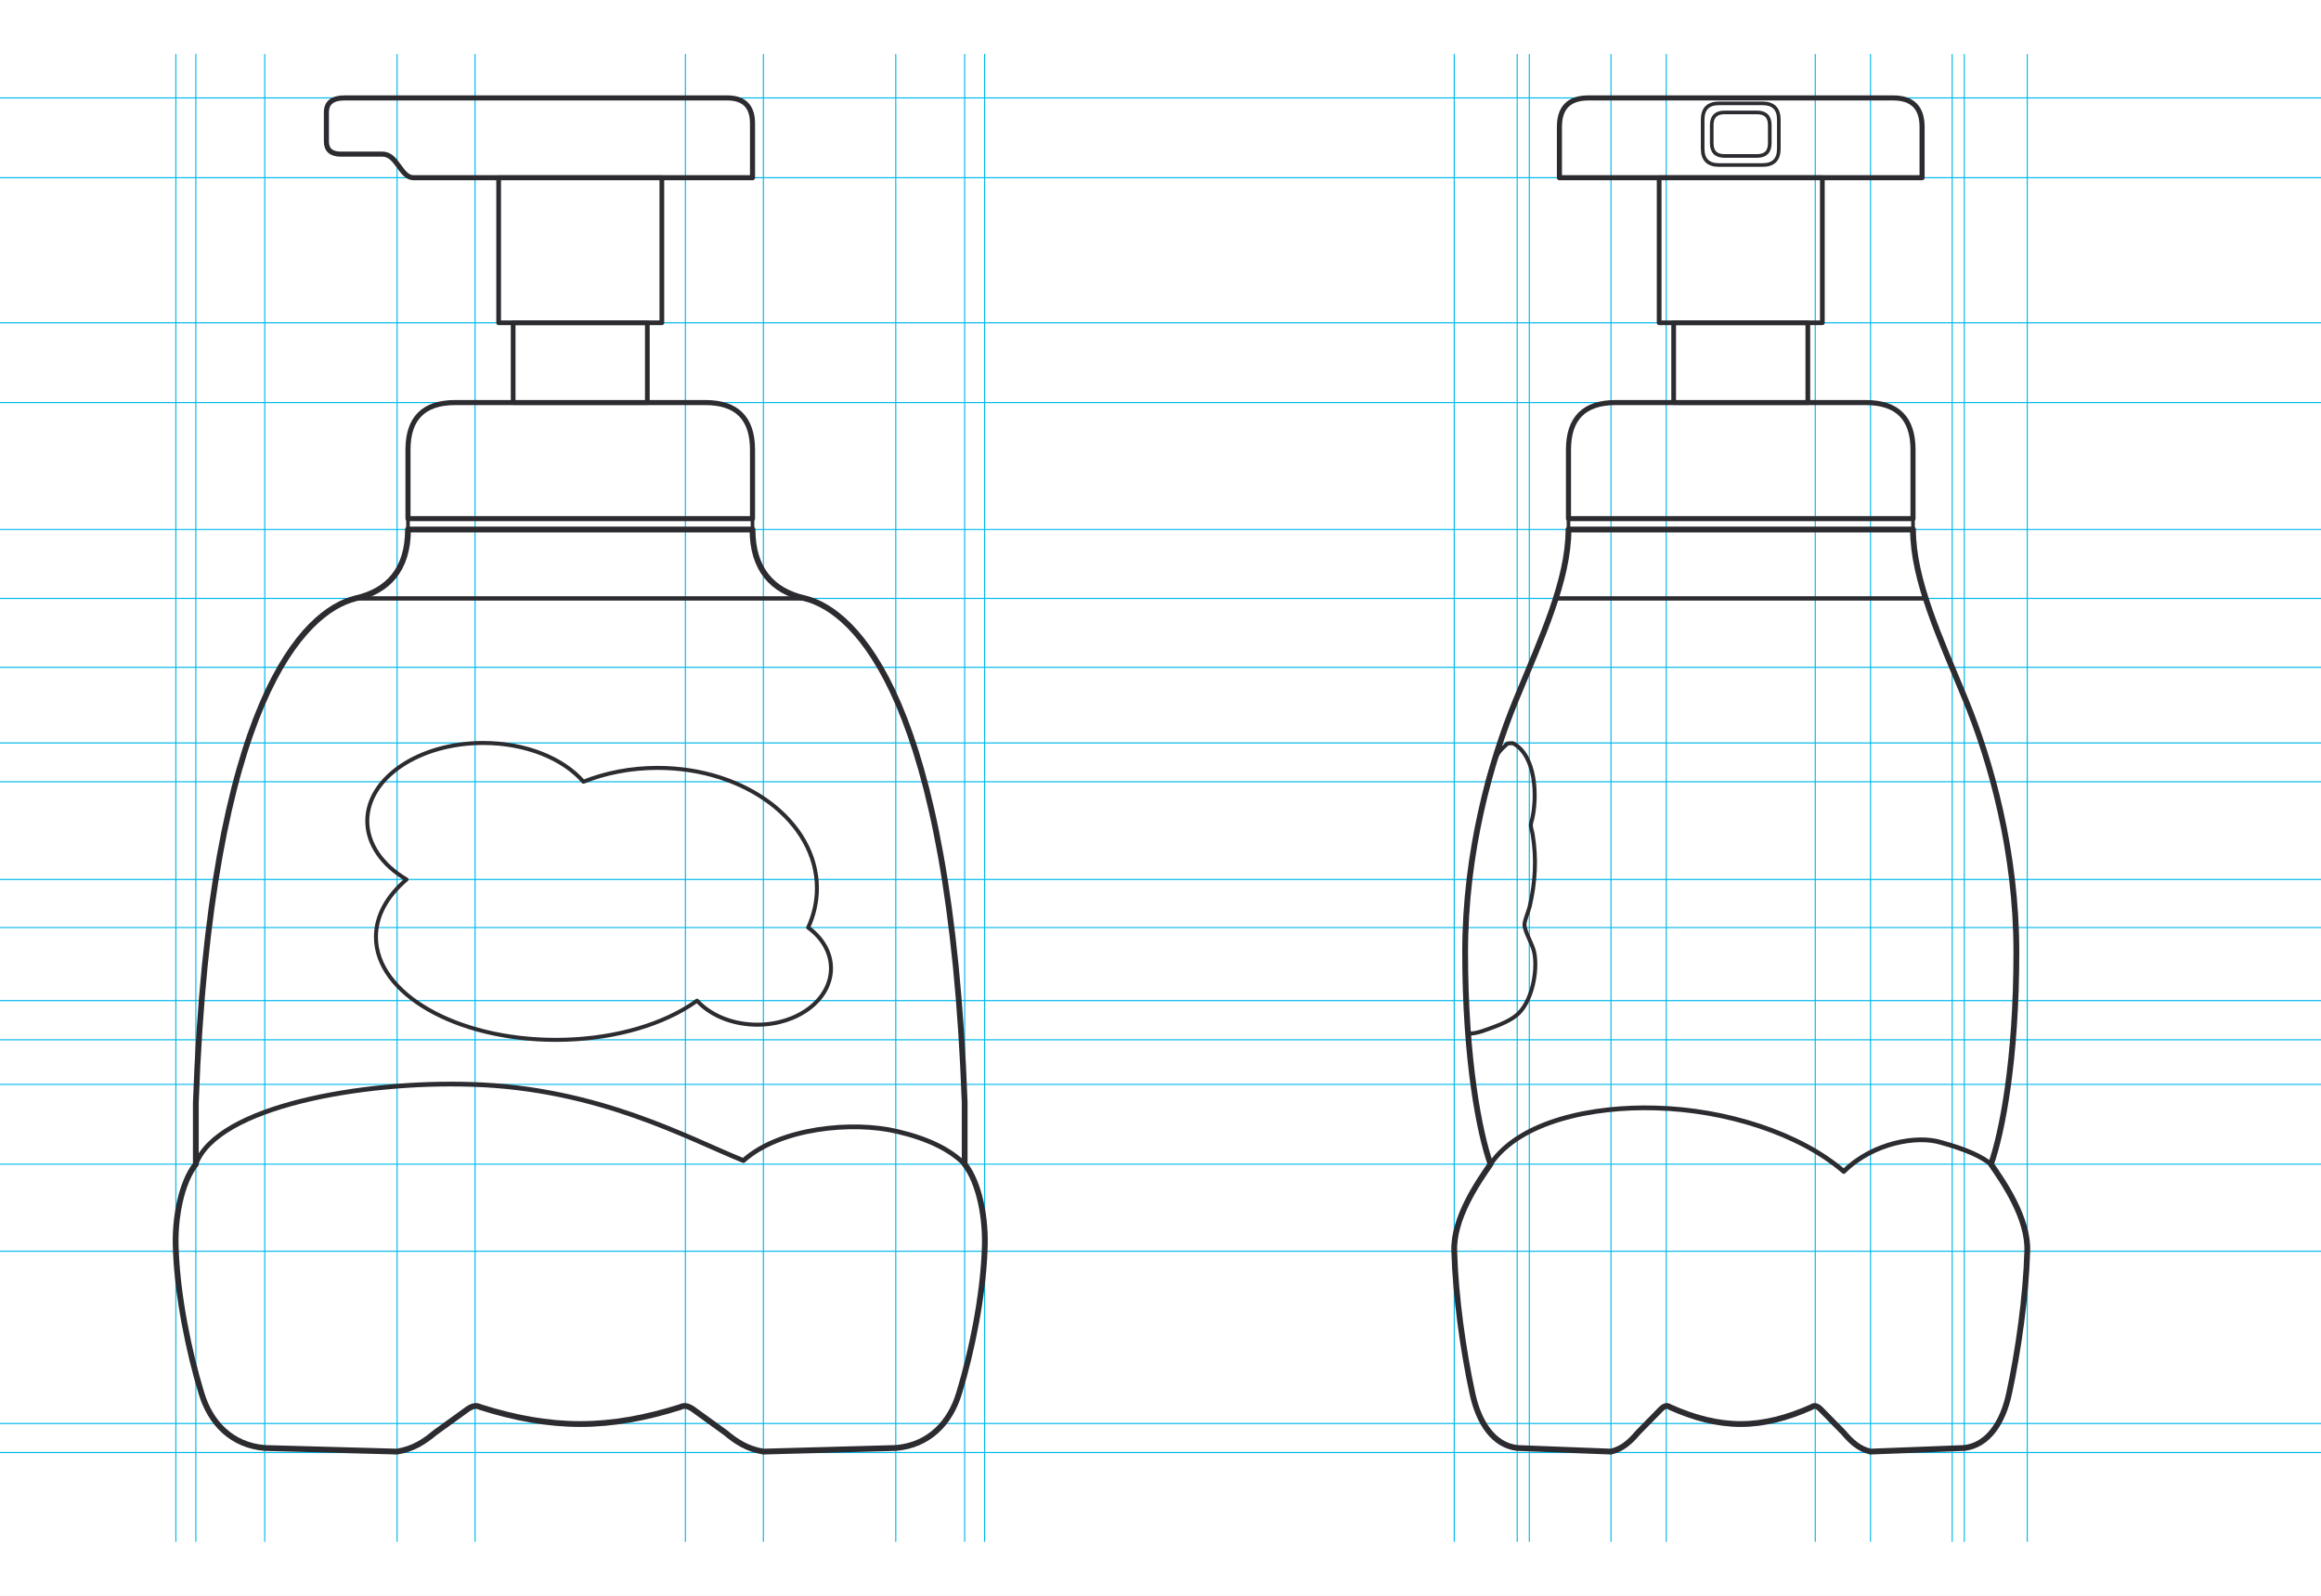
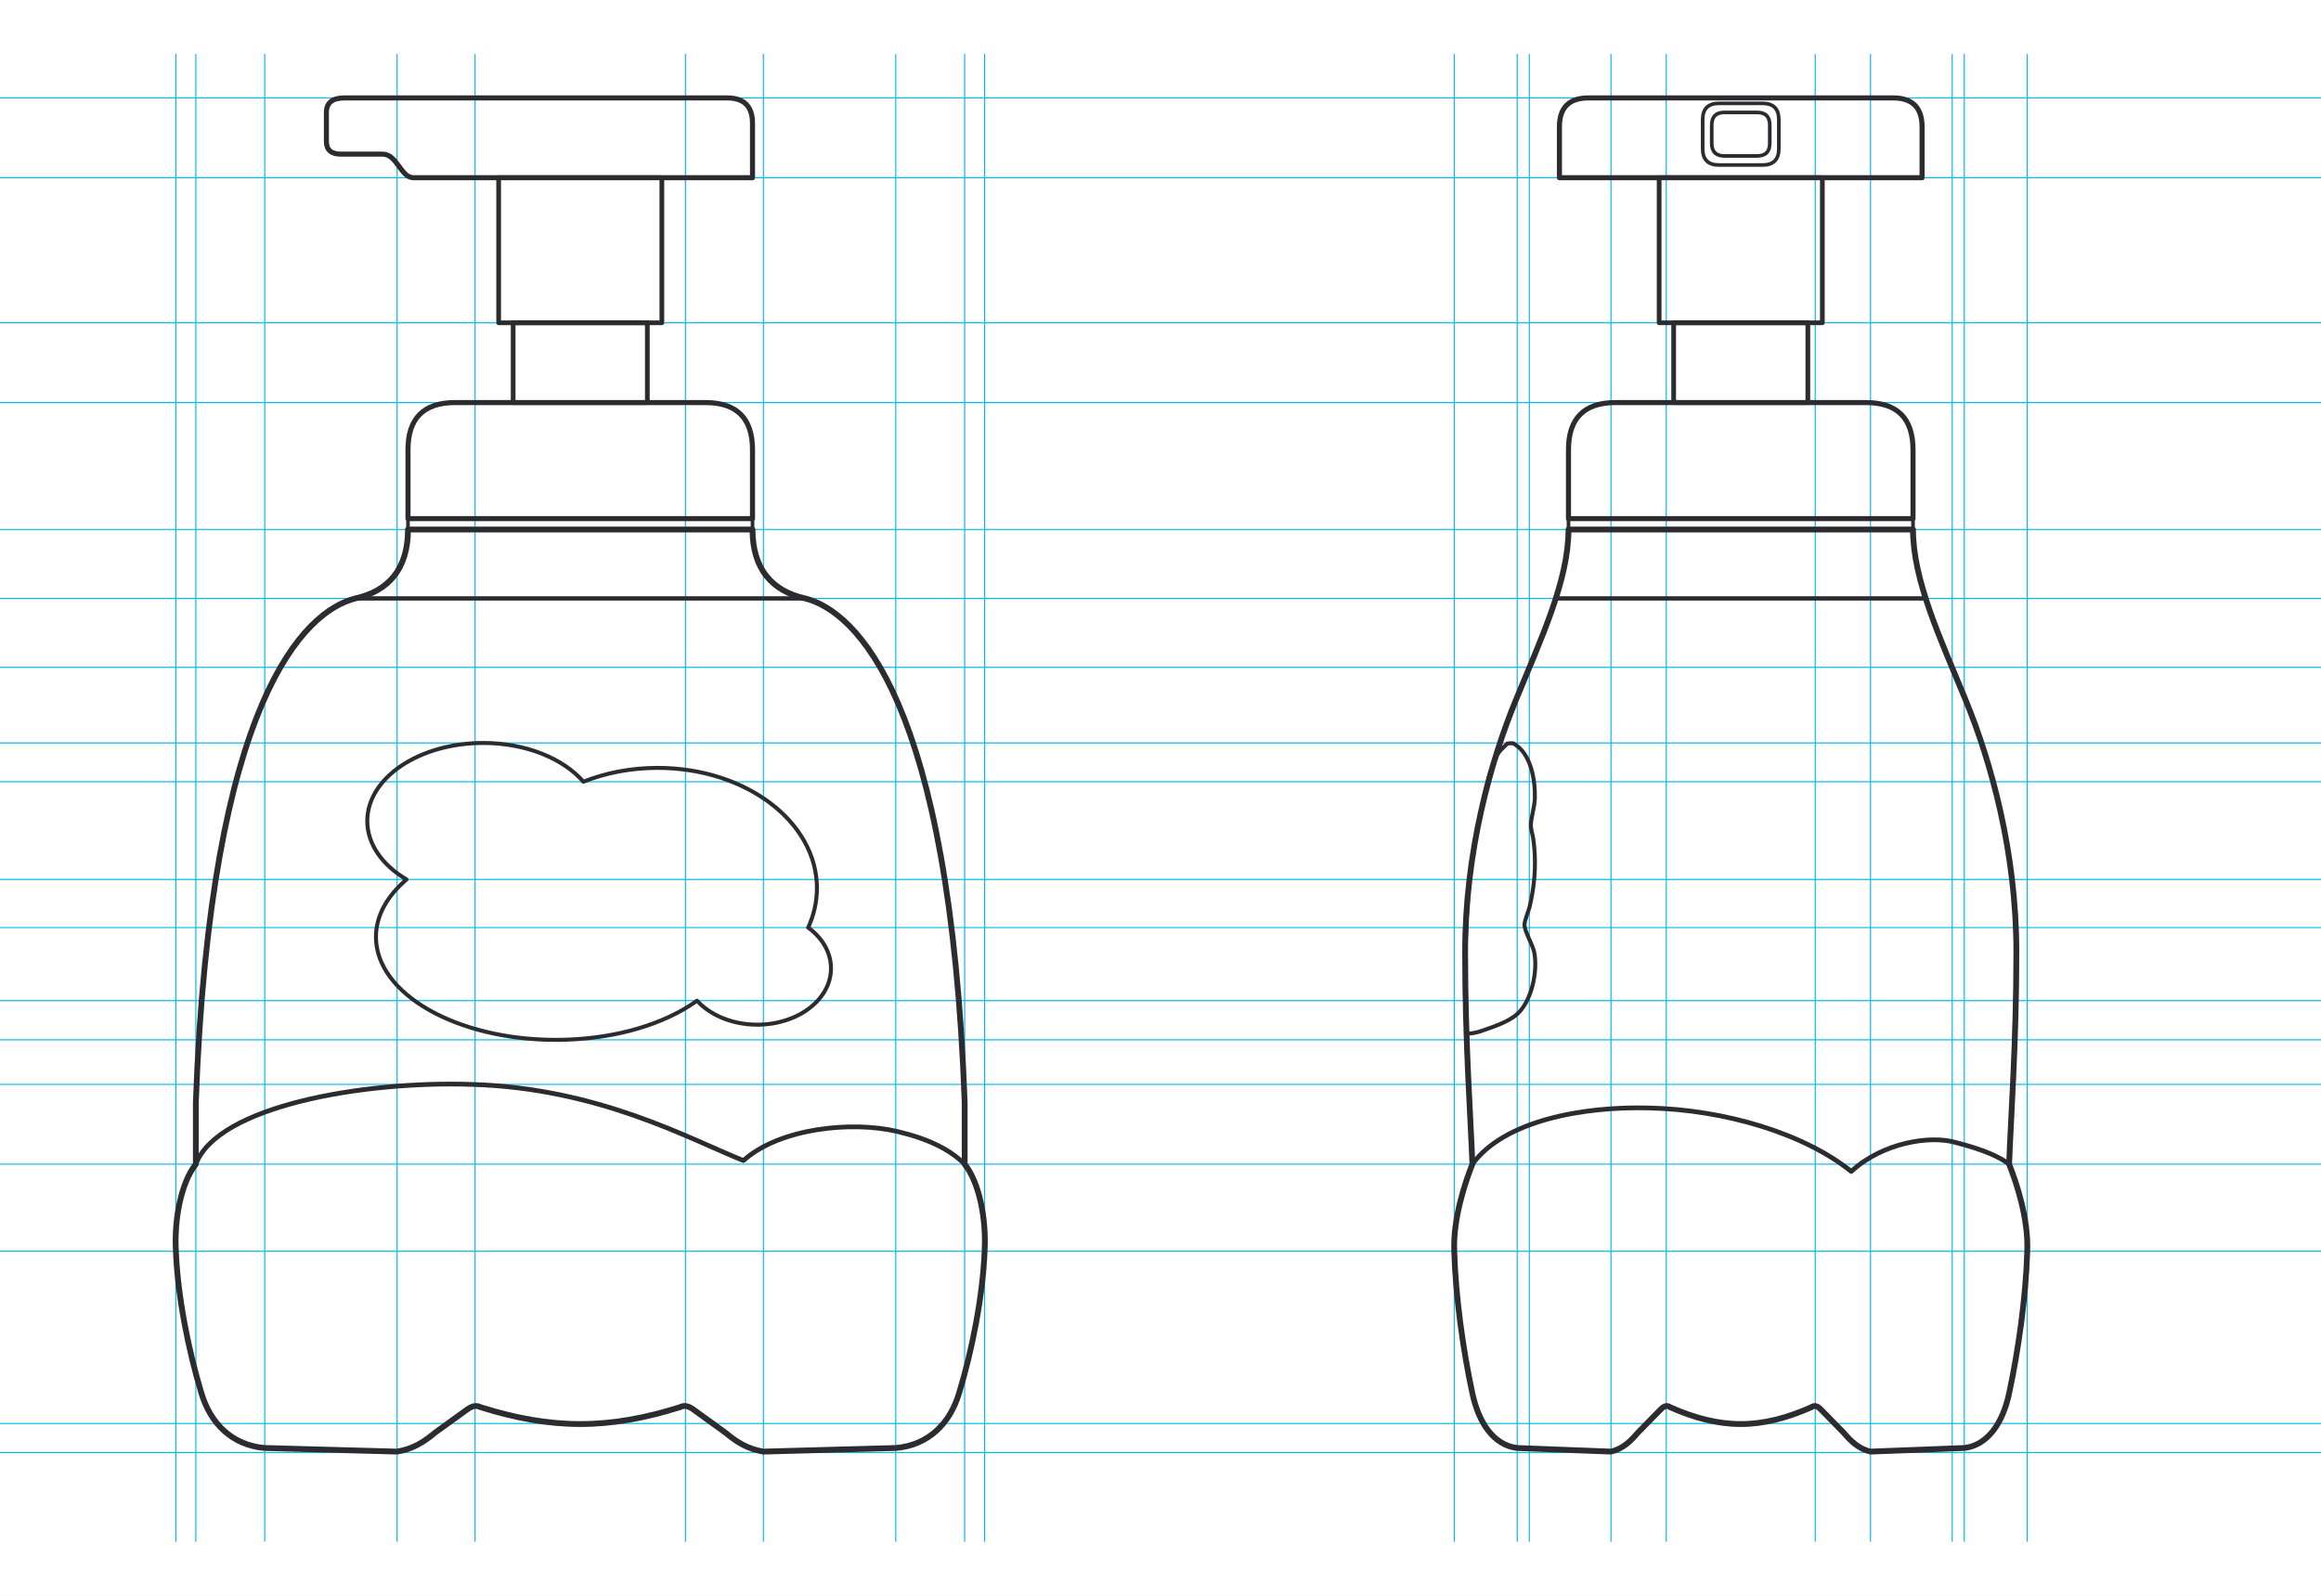
<svg xmlns="http://www.w3.org/2000/svg" width="1280" height="880" viewBox="0 0 1280 880">
  <rect width="1280" height="880" fill="#fff" />
  <g id="Guides">
    <path id="h54" d="M0 54 L1280 54" fill="none" stroke="#00b8eb" stroke-width="0.6" stroke-linejoin="round" stroke-linecap="round" />
    <path id="h98" d="M0 98 L1280 98" fill="none" stroke="#00b8eb" stroke-width="0.6" stroke-linejoin="round" stroke-linecap="round" />
    <path id="h178" d="M0 178 L1280 178" fill="none" stroke="#00b8eb" stroke-width="0.6" stroke-linejoin="round" stroke-linecap="round" />
    <path id="h222" d="M0 222 L1280 222" fill="none" stroke="#00b8eb" stroke-width="0.6" stroke-linejoin="round" stroke-linecap="round" />
    <path id="h292" d="M0 292 L1280 292" fill="none" stroke="#00b8eb" stroke-width="0.6" stroke-linejoin="round" stroke-linecap="round" />
    <path id="h330" d="M0 330 L1280 330" fill="none" stroke="#00b8eb" stroke-width="0.6" stroke-linejoin="round" stroke-linecap="round" />
    <path id="h368" d="M0 368 L1280 368" fill="none" stroke="#00b8eb" stroke-width="0.6" stroke-linejoin="round" stroke-linecap="round" />
    <path id="h409.7" d="M0 409.7 L1280 409.7" fill="none" stroke="#00b8eb" stroke-width="0.6" stroke-linejoin="round" stroke-linecap="round" />
    <path id="h431.1" d="M0 431.1 L1280 431.1" fill="none" stroke="#00b8eb" stroke-width="0.6" stroke-linejoin="round" stroke-linecap="round" />
    <path id="h485" d="M0 485 L1280 485" fill="none" stroke="#00b8eb" stroke-width="0.6" stroke-linejoin="round" stroke-linecap="round" />
    <path id="h511.5" d="M0 511.5 L1280 511.5" fill="none" stroke="#00b8eb" stroke-width="0.6" stroke-linejoin="round" stroke-linecap="round" />
    <path id="h551.8" d="M0 551.8 L1280 551.8" fill="none" stroke="#00b8eb" stroke-width="0.6" stroke-linejoin="round" stroke-linecap="round" />
    <path id="h573.4" d="M0 573.4 L1280 573.4" fill="none" stroke="#00b8eb" stroke-width="0.6" stroke-linejoin="round" stroke-linecap="round" />
    <path id="h598" d="M0 598 L1280 598" fill="none" stroke="#00b8eb" stroke-width="0.6" stroke-linejoin="round" stroke-linecap="round" />
    <path id="h642" d="M0 642 L1280 642" fill="none" stroke="#00b8eb" stroke-width="0.6" stroke-linejoin="round" stroke-linecap="round" />
    <path id="h690" d="M0 690 L1280 690" fill="none" stroke="#00b8eb" stroke-width="0.6" stroke-linejoin="round" stroke-linecap="round" />
    <path id="h785" d="M0 785 L1280 785" fill="none" stroke="#00b8eb" stroke-width="0.6" stroke-linejoin="round" stroke-linecap="round" />
    <path id="h801" d="M0 801 L1280 801" fill="none" stroke="#00b8eb" stroke-width="0.6" stroke-linejoin="round" stroke-linecap="round" />
    <path id="v" d="M543.00 30 L543.00 850" fill="none" stroke="#00b8eb" stroke-width="0.6" stroke-linejoin="round" stroke-linecap="round" />
    <path id="v" d="M97.00 30 L97.00 850" fill="none" stroke="#00b8eb" stroke-width="0.6" stroke-linejoin="round" stroke-linecap="round" />
    <path id="v" d="M532.00 30 L532.00 850" fill="none" stroke="#00b8eb" stroke-width="0.6" stroke-linejoin="round" stroke-linecap="round" />
    <path id="v" d="M108.00 30 L108.00 850" fill="none" stroke="#00b8eb" stroke-width="0.6" stroke-linejoin="round" stroke-linecap="round" />
    <path id="v" d="M494.00 30 L494.00 850" fill="none" stroke="#00b8eb" stroke-width="0.6" stroke-linejoin="round" stroke-linecap="round" />
    <path id="v" d="M146.00 30 L146.00 850" fill="none" stroke="#00b8eb" stroke-width="0.6" stroke-linejoin="round" stroke-linecap="round" />
    <path id="v" d="M421.00 30 L421.00 850" fill="none" stroke="#00b8eb" stroke-width="0.6" stroke-linejoin="round" stroke-linecap="round" />
    <path id="v" d="M219.00 30 L219.00 850" fill="none" stroke="#00b8eb" stroke-width="0.6" stroke-linejoin="round" stroke-linecap="round" />
    <path id="v" d="M378.00 30 L378.00 850" fill="none" stroke="#00b8eb" stroke-width="0.6" stroke-linejoin="round" stroke-linecap="round" />
    <path id="v" d="M262.00 30 L262.00 850" fill="none" stroke="#00b8eb" stroke-width="0.6" stroke-linejoin="round" stroke-linecap="round" />
    <path id="v" d="M1118.00 30 L1118.00 850" fill="none" stroke="#00b8eb" stroke-width="0.6" stroke-linejoin="round" stroke-linecap="round" />
    <path id="v" d="M802.00 30 L802.00 850" fill="none" stroke="#00b8eb" stroke-width="0.6" stroke-linejoin="round" stroke-linecap="round" />
    <path id="v" d="M1076.60 30 L1076.60 850" fill="none" stroke="#00b8eb" stroke-width="0.6" stroke-linejoin="round" stroke-linecap="round" />
    <path id="v" d="M843.40 30 L843.40 850" fill="none" stroke="#00b8eb" stroke-width="0.6" stroke-linejoin="round" stroke-linecap="round" />
    <path id="v" d="M1083.28 30 L1083.28 850" fill="none" stroke="#00b8eb" stroke-width="0.6" stroke-linejoin="round" stroke-linecap="round" />
    <path id="v" d="M836.72 30 L836.72 850" fill="none" stroke="#00b8eb" stroke-width="0.6" stroke-linejoin="round" stroke-linecap="round" />
    <path id="v" d="M1031.56 30 L1031.56 850" fill="none" stroke="#00b8eb" stroke-width="0.6" stroke-linejoin="round" stroke-linecap="round" />
    <path id="v" d="M888.44 30 L888.44 850" fill="none" stroke="#00b8eb" stroke-width="0.6" stroke-linejoin="round" stroke-linecap="round" />
    <path id="v" d="M1001.09 30 L1001.09 850" fill="none" stroke="#00b8eb" stroke-width="0.6" stroke-linejoin="round" stroke-linecap="round" />
    <path id="v" d="M918.91 30 L918.91 850" fill="none" stroke="#00b8eb" stroke-width="0.6" stroke-linejoin="round" stroke-linecap="round" />
  </g>
  <g id="Bottle">
    <path id="body_outline" d="M 225 292 C 225 314 214 326 196 330 C 168 337 116 386 108 608 L108.00 642.00 C100.00 652.00 96.00 672.00 97.00 690.00 C98.00 715.00 104.00 745.00 111.00 768.00 C116.00 785.00 128.00 797.00 146.00 798.50 L219.00 800.50 C228.00 799.00 234.00 795.00 240.00 790.00 L258.00 777.00 C261.00 775.00 263.00 775.00 265.00 776.00 C284.00 782.00 302.00 785.30 320.00 785.30 C338.00 785.30 356.00 782.00 375.00 776.00 C377.00 775.00 379.00 775.00 382.00 777.00 L400.00 790.00 C406.00 795.00 412.00 799.00 421.00 800.50 L494.00 798.50 C512.00 797.00 524.00 785.00 529.00 768.00 C536.00 745.00 542.00 715.00 543.00 690.00 C544.00 672.00 540.00 652.00 532.00 642.00 L 532 608 C 524 386 472 337 444 330 C 426 326 415 314 415 292 Z" fill="none" stroke="#2b2b30" stroke-width="3.2" stroke-linejoin="round" stroke-linecap="round" />
    <path id="shoulder_parting_line" d="M 196 330 L 444 330" fill="none" stroke="#2b2b30" stroke-width="2.4" stroke-linejoin="round" stroke-linecap="round" />
    <path id="foam_parting_line" d="M108 642 C120 610 200 596 260 598 C330 600 380 628 410 640 C430 622 470 618 495 624 C512 628 524 634 532 642" fill="none" stroke="#2b2b30" stroke-width="2.6" stroke-linejoin="round" stroke-linecap="round" />
-     <path id="body_outline" d="M865.00 292.00 C865.00 320.00 850.00 352.00 836.00 386.00 C822.00 420.00 808.00 470.00 808.00 525.00 C808.00 585.00 816.00 625.00 822.00 642.00 C815.00 652.00 801.29 672.00 802.00 690.00 C802.71 715.00 806.96 745.00 811.92 768.00 C815.46 785.00 823.96 797.00 836.72 798.50 L888.44 800.50 C894.82 799.00 899.07 795.00 903.32 790.00 L916.07 777.00 C918.20 775.00 919.61 775.00 921.03 776.00 C934.49 782.00 947.25 785.30 960.00 785.30 C972.75 785.30 985.51 782.00 998.97 776.00 C1000.39 775.00 1001.80 775.00 1003.93 777.00 L1016.68 790.00 C1020.93 795.00 1025.18 799.00 1031.56 800.50 L1083.28 798.50 C1096.04 797.00 1104.54 785.00 1108.08 768.00 C1113.04 745.00 1117.29 715.00 1118.00 690.00 C1118.71 672.00 1105.00 652.00 1098.00 642.00 C1104.00 625.00 1112.00 585.00 1112.00 525.00 C1112.00 470.00 1098.00 420.00 1084.00 386.00 C1070.00 352.00 1055.00 320.00 1055.00 292.00 Z" fill="none" stroke="#2b2b30" stroke-width="3.2" stroke-linejoin="round" stroke-linecap="round" />
+     <path id="body_outline" d="M865.00 292.00 C865.00 320.00 850.00 352.00 836.00 386.00 C822.00 420.00 808.00 470.00 808.00 525.00 C808.00 575.00 811.00 615.00 812.00 642.00 C808.00 652.00 801.29 672.00 802.00 690.00 C802.71 715.00 806.96 745.00 811.92 768.00 C815.46 785.00 823.96 797.00 836.72 798.50 L888.44 800.50 C894.82 799.00 899.07 795.00 903.32 790.00 L916.07 777.00 C918.20 775.00 919.61 775.00 921.03 776.00 C934.49 782.00 947.25 785.30 960.00 785.30 C972.75 785.30 985.51 782.00 998.97 776.00 C1000.39 775.00 1001.80 775.00 1003.93 777.00 L1016.68 790.00 C1020.93 795.00 1025.18 799.00 1031.56 800.50 L1083.28 798.50 C1096.04 797.00 1104.54 785.00 1108.08 768.00 C1113.04 745.00 1117.29 715.00 1118.00 690.00 C1118.71 672.00 1112.00 652.00 1108.00 642.00 C1109.00 615.00 1112.00 575.00 1112.00 525.00 C1112.00 470.00 1098.00 420.00 1084.00 386.00 C1070.00 352.00 1055.00 320.00 1055.00 292.00 Z" fill="none" stroke="#2b2b30" stroke-width="3.2" stroke-linejoin="round" stroke-linecap="round" />
    <path id="shoulder_parting_line" d="M858.01 330.00 L1061.99 330.00" fill="none" stroke="#2b2b30" stroke-width="2.4" stroke-linejoin="round" stroke-linecap="round" />
-     <path id="foam_parting_line" d="M822.00 642.00 C838.24 618.00 878.82 610.00 912.92 611.00 C951.88 612.00 992.47 625.00 1016.82 646.00 C1033.06 630.00 1057.41 626.00 1070.40 630.00 C1085.01 634.00 1093.13 638.00 1098.00 642.00" fill="none" stroke="#2b2b30" stroke-width="2.6" stroke-linejoin="round" stroke-linecap="round" />
+     <path id="foam_parting_line" d="M812.00 642.00 C829.41 618.00 872.94 610.00 909.51 611.00 C951.29 612.00 994.82 625.00 1020.94 646.00 C1038.35 630.00 1064.47 626.00 1078.40 630.00 C1094.07 634.00 1102.78 638.00 1108.00 642.00" fill="none" stroke="#2b2b30" stroke-width="2.6" stroke-linejoin="round" stroke-linecap="round" />
  </g>
  <g id="Label">
    <path id="label" d="M458.28 534.00 C458.28 551.16 440.09 565.07 417.65 565.07 C404.99 565.07 393.68 560.64 386.23 553.70 C385.58 553.10 384.97 552.48 384.38 551.84 C382.97 552.86 381.51 553.85 379.98 554.82 C361.84 566.26 335.65 573.44 306.52 573.44 C251.74 573.44 207.33 548.03 207.33 516.68 C207.33 504.95 213.55 494.05 224.20 485.00 C210.92 477.13 202.55 465.59 202.55 452.74 C202.55 428.98 231.17 409.72 266.48 409.72 C290.06 409.72 310.66 418.31 321.75 431.09 C333.97 426.22 347.90 423.46 362.68 423.46 C411.19 423.46 450.52 453.16 450.52 489.79 C450.52 497.40 448.82 504.71 445.69 511.52 C453.45 517.17 458.28 525.16 458.28 534.00 Z" fill="none" stroke="#2b2b30" stroke-width="2.2" stroke-linejoin="round" stroke-linecap="round" />
-     <path id="label_side" d="M831.34 410.02 C829.80 411.62 827.80 413.21 826.52 415.02 C821.34 422.32 817.40 444.39 815.44 453.77 C807.45 492.14 806.88 531.05 809.62 570.02 C814.79 570.02 819.11 568.02 823.99 566.27 C828.01 564.83 832.75 562.70 836.15 560.02 C844.82 553.17 848.26 535.35 846.07 525.02 C845.15 520.66 840.80 513.73 840.74 510.02 C840.70 507.57 842.94 502.67 843.57 500.02 C845.12 493.48 846.12 486.74 846.42 480.02 C846.72 473.35 846.32 466.60 845.22 460.02 C844.96 458.44 844.23 456.62 844.25 455.02 C844.26 453.85 844.82 452.41 845.07 451.27 C847.75 439.10 847.11 417.00 834.69 410.02 C834.06 409.67 832.09 410.02 831.34 410.02 Z" fill="none" stroke="#2b2b30" stroke-width="2.2" stroke-linejoin="round" stroke-linecap="round" />
+     <path id="label_side" d="M831.34 410.02 C829.80 411.62 827.80 413.21 826.52 415.02 C821.34 422.32 817.40 444.39 815.44 453.77 C807.42 492.24 807.55 530.94 808.76 570.02 C814.00 570.02 818.40 568.01 823.35 566.27 C827.44 564.83 832.26 562.71 835.75 560.02 C844.61 553.18 848.28 535.51 846.07 525.02 C845.15 520.66 840.80 513.74 840.74 510.02 C840.70 507.57 842.94 502.67 843.57 500.02 C844.73 495.10 845.59 490.06 846.07 485.02 C846.78 477.53 846.61 469.97 845.57 462.52 C845.24 460.14 844.22 457.40 844.25 455.02 C844.29 451.12 846.33 445.03 846.45 440.02 C846.68 430.00 844.33 415.44 834.69 410.02 C834.06 409.67 832.09 410.02 831.34 410.02 Z" fill="none" stroke="#2b2b30" stroke-width="2.2" stroke-linejoin="round" stroke-linecap="round" />
  </g>
  <g id="Pump">
    <path id="stem_lower" d="M 283 178 L 357 178 L 357 222 L 283 222 Z" fill="none" stroke="#2b2b30" stroke-width="2.6" stroke-linejoin="round" stroke-linecap="round" />
    <path id="stem_upper" d="M 275 98 L 365 98 L 365 178 L 275 178 Z" fill="none" stroke="#2b2b30" stroke-width="2.6" stroke-linejoin="round" stroke-linecap="round" />
    <path id="cap" d="M 225 286 L 225 248 Q 225 222 251 222 L 389 222 Q 415 222 415 248 L 415 286 Z" fill="none" stroke="#2b2b30" stroke-width="2.8" stroke-linejoin="round" stroke-linecap="round" />
    <path id="cap_ring" d="M 225 286 L 415 286 L 415 292 L 225 292 Z" fill="none" stroke="#2b2b30" stroke-width="2.0" stroke-linejoin="round" stroke-linecap="round" />
    <path id="pump_head" d="M 190 54 L 401 54 Q 415 54 415 68 L 415 98 L 228 98 C 221 98 219 85 211 85 L 188 85 Q 180 85 180 78 L 180 62 Q 180 54 190 54 Z" fill="none" stroke="#2b2b30" stroke-width="2.8" stroke-linejoin="round" stroke-linecap="round" />
    <path id="pump_head_face" d="M860.00 98.00 L860.00 70.00 Q860.00 54.00 876.00 54.00 L1044.00 54.00 Q1060.00 54.00 1060.00 70.00 L1060.00 98.00 Z" fill="none" stroke="#2b2b30" stroke-width="2.8" stroke-linejoin="round" stroke-linecap="round" />
    <path id="nozzle_outer" d="M948.00 57.00 L972.00 57.00 Q981.00 57.00 981.00 66.00 L981.00 82.00 Q981.00 91.00 972.00 91.00 L948.00 91.00 Q939.00 91.00 939.00 82.00 L939.00 66.00 Q939.00 57.00 948.00 57.00 Z" fill="none" stroke="#2b2b30" stroke-width="2.0" stroke-linejoin="round" stroke-linecap="round" />
    <path id="nozzle_inner" d="M951.00 62.00 L969.00 62.00 Q976.00 62.00 976.00 69.00 L976.00 79.00 Q976.00 86.00 969.00 86.00 L951.00 86.00 Q944.00 86.00 944.00 79.00 L944.00 69.00 Q944.00 62.00 951.00 62.00 Z" fill="none" stroke="#2b2b30" stroke-width="2.0" stroke-linejoin="round" stroke-linecap="round" />
    <path id="stem_upper" d="M915.00 98.00 L1005.00 98.00 L1005.00 178.00 L915.00 178.00 Z" fill="none" stroke="#2b2b30" stroke-width="2.6" stroke-linejoin="round" stroke-linecap="round" />
    <path id="stem_lower" d="M923.00 178.00 L997.00 178.00 L997.00 222.00 L923.00 222.00 Z" fill="none" stroke="#2b2b30" stroke-width="2.6" stroke-linejoin="round" stroke-linecap="round" />
    <path id="cap" d="M865.00 286.00 L865.00 248.00 Q865.00 222.00 891.00 222.00 L1029.00 222.00 Q1055.00 222.00 1055.00 248.00 L1055.00 286.00 Z" fill="none" stroke="#2b2b30" stroke-width="2.8" stroke-linejoin="round" stroke-linecap="round" />
    <path id="cap_ring" d="M865.00 286.00 L1055.00 286.00 L1055.00 292.00 L865.00 292.00 Z" fill="none" stroke="#2b2b30" stroke-width="2.0" stroke-linejoin="round" stroke-linecap="round" />
  </g>
</svg>
